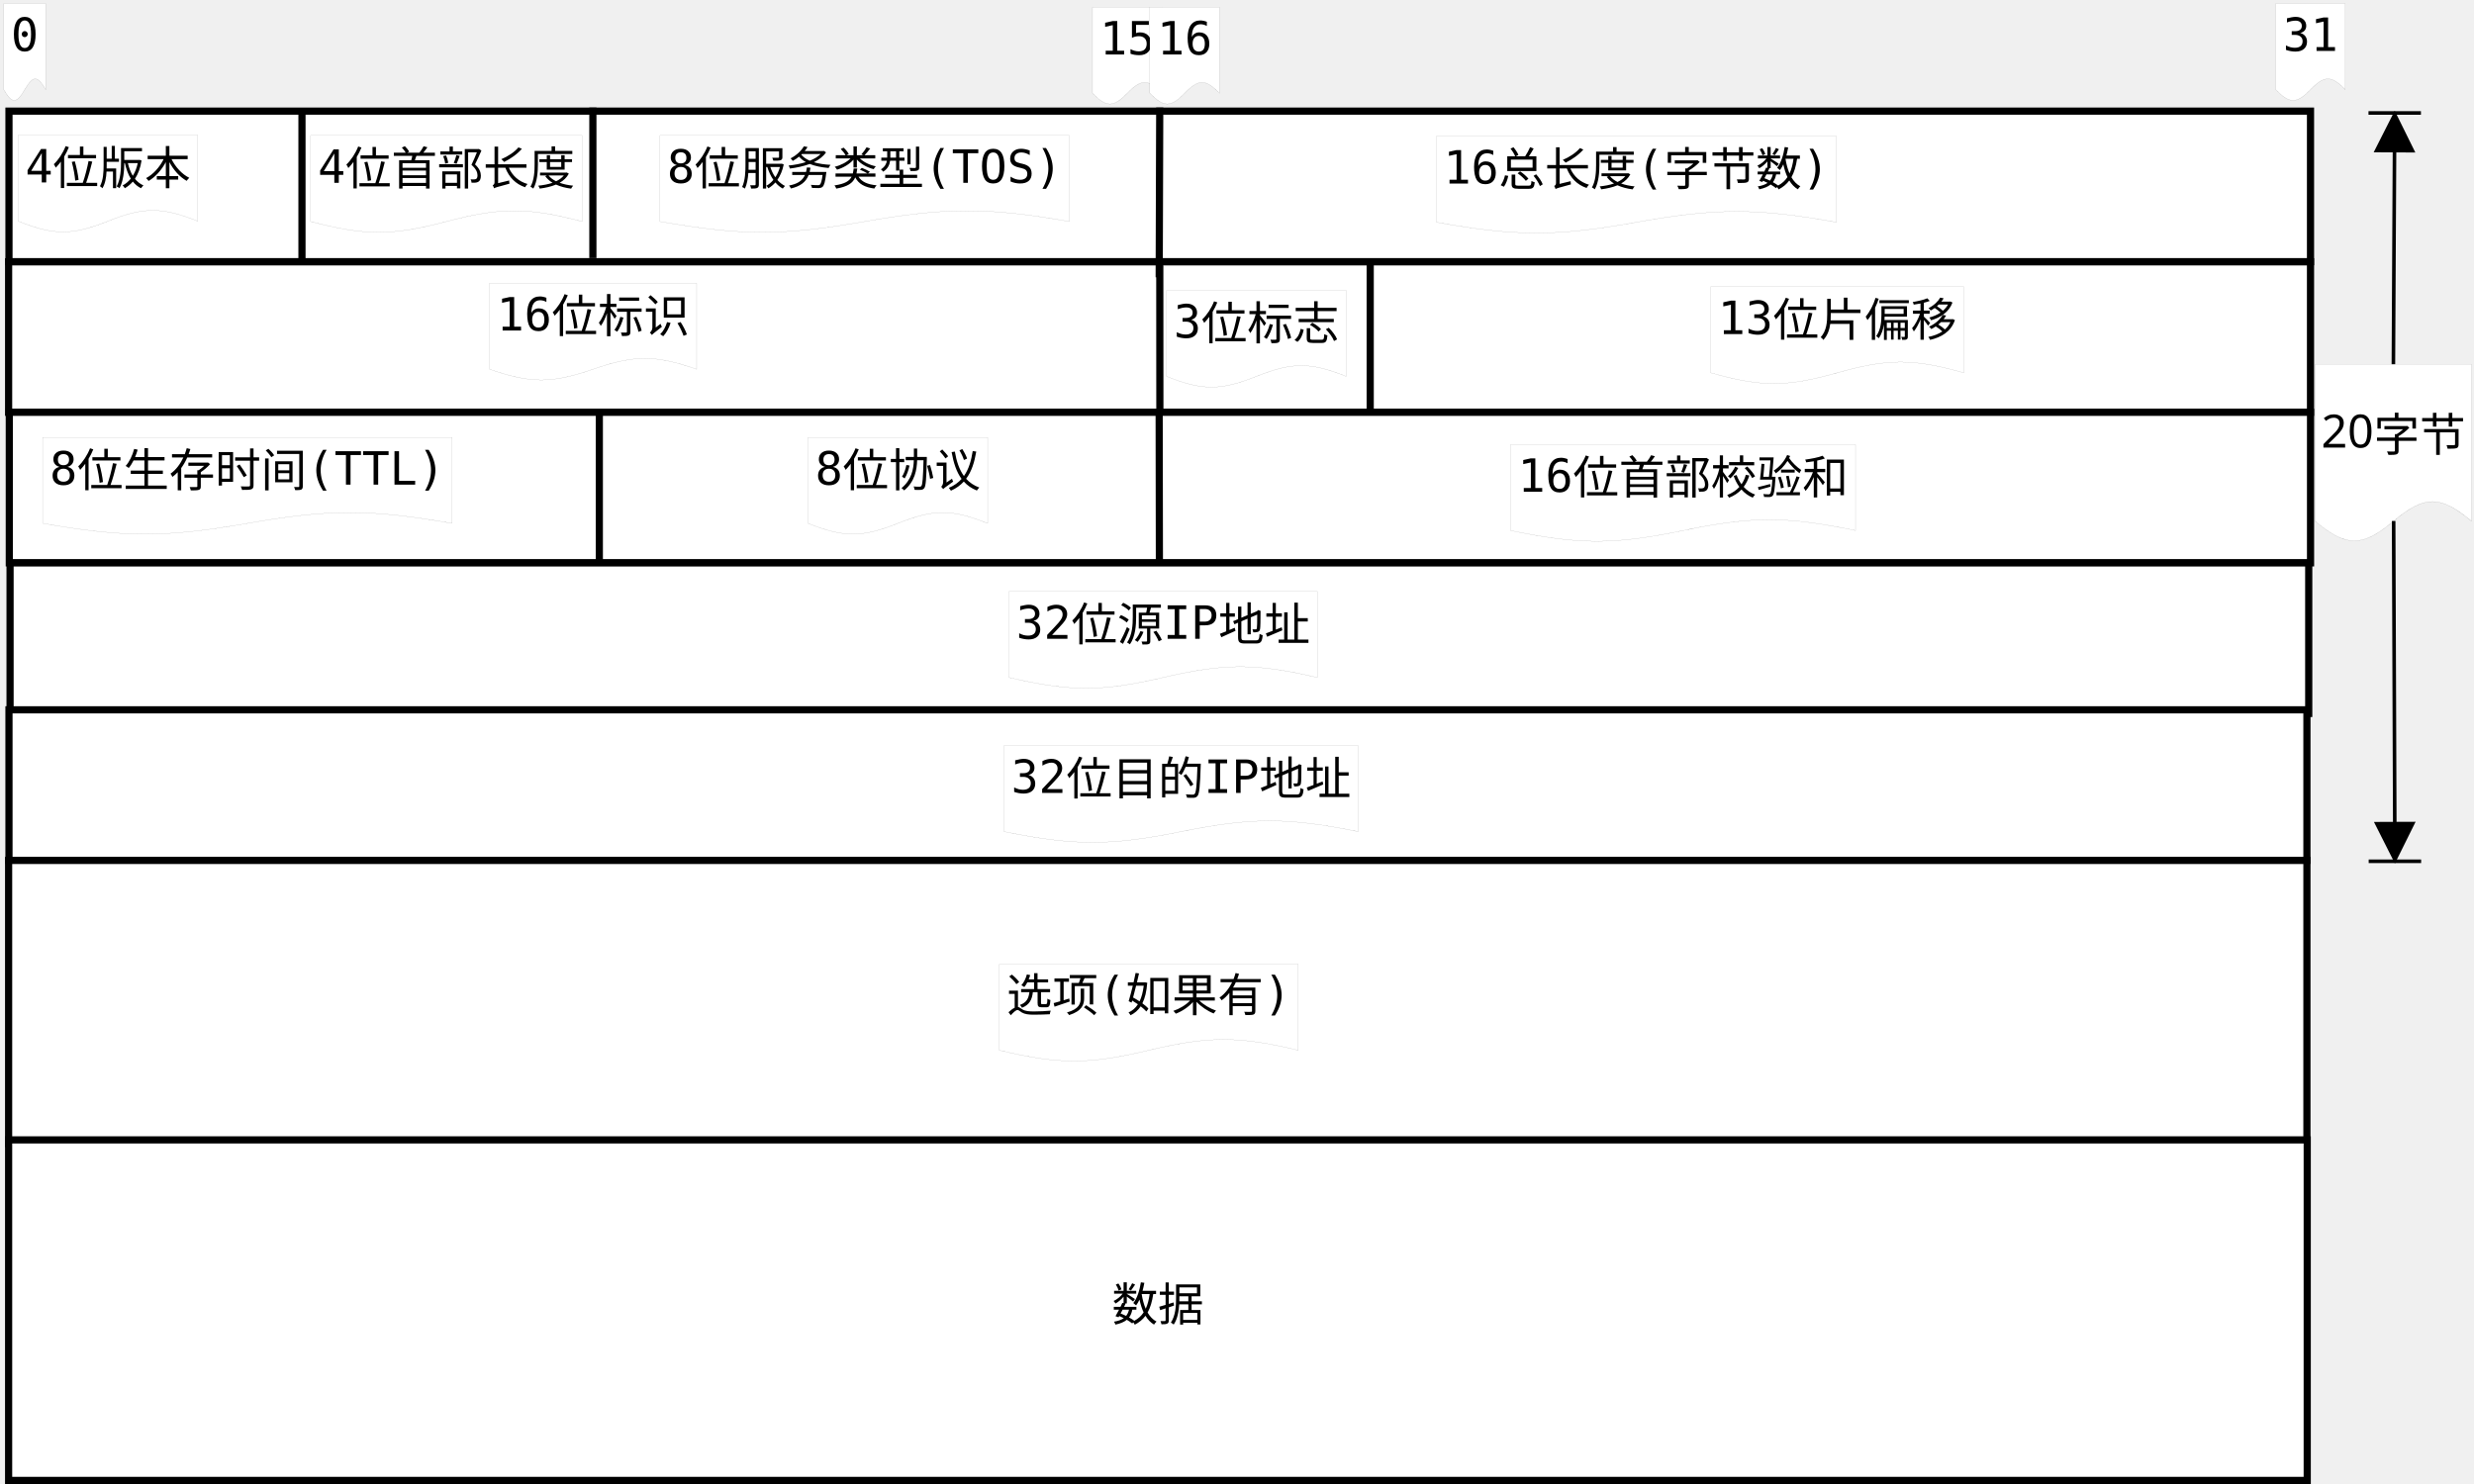
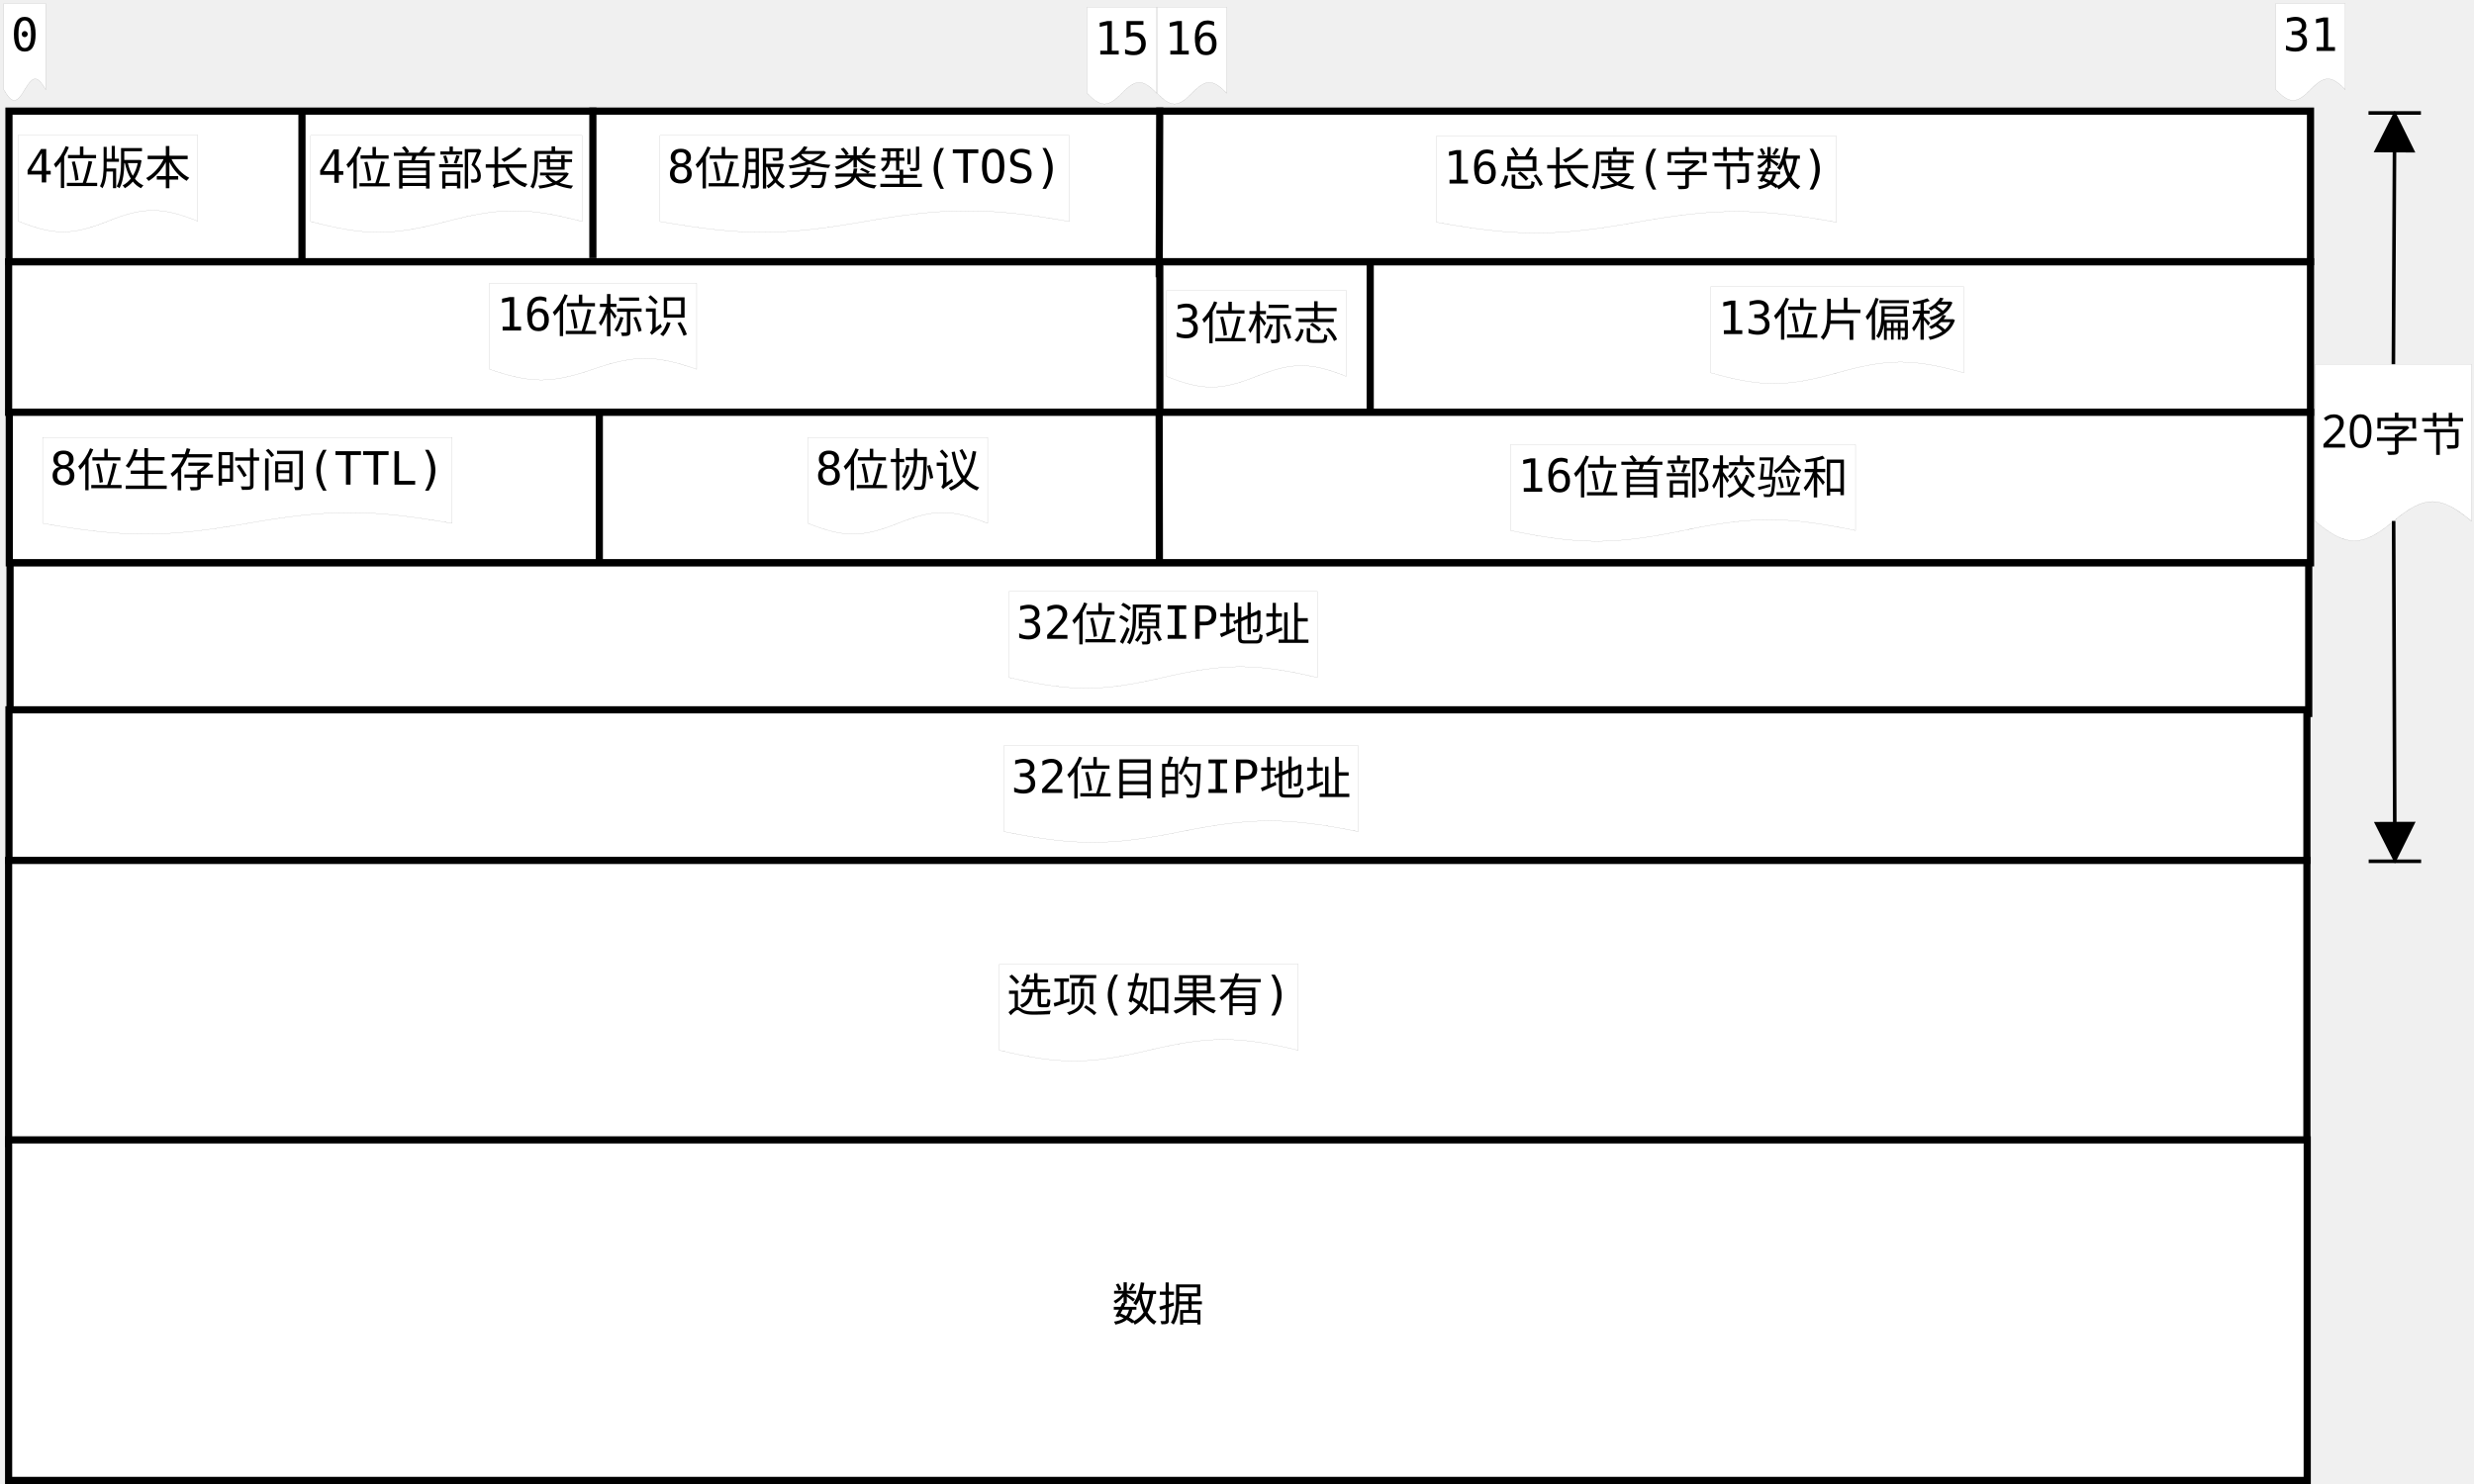
<svg xmlns="http://www.w3.org/2000/svg" width="35cm" height="21cm" viewBox="196 154 689 414">
  <g>
    <rect style="fill: #ffffff" x="197.902" y="227.02" width="642" height="42" />
    <rect style="fill: none; fill-opacity:0; stroke-width: 2; stroke: #000000" x="197.902" y="227.02" width="642" height="42" />
    <text font-size="12.8" style="fill: #000000;text-anchor:middle;font-family:monospace;font-style:normal;font-weight:normal" x="518.902" y="250.67">
      <tspan x="518.902" y="250.67" />
    </text>
  </g>
  <line style="fill: none; fill-opacity:0; stroke-width: 2; stroke: #000000" x1="518.988" y1="268.02" x2="518.965" y2="228" />
  <line style="fill: none; fill-opacity:0; stroke-width: 2; stroke: #000000" x1="577.652" y1="268.533" x2="577.652" y2="226.533" />
  <g>
    <rect style="fill: #ffffff" x="198.092" y="269.02" width="641.819" height="42" />
    <rect style="fill: none; fill-opacity:0; stroke-width: 2; stroke: #000000" x="198.092" y="269.02" width="641.819" height="42" />
    <text font-size="12.8" style="fill: #000000;text-anchor:middle;font-family:monospace;font-style:normal;font-weight:normal" x="519.001" y="292.67">
      <tspan x="519.001" y="292.67" />
    </text>
  </g>
  <line style="fill: none; fill-opacity:0; stroke-width: 2; stroke: #000000" x1="518.856" y1="311.038" x2="518.791" y2="268.719" />
  <line style="fill: none; fill-opacity:0; stroke-width: 2; stroke: #000000" x1="362.652" y1="311.507" x2="362.652" y2="269.507" />
  <g>
    <rect style="fill: #ffffff" x="198.306" y="311.038" width="641.1" height="42" />
    <rect style="fill: none; fill-opacity:0; stroke-width: 2; stroke: #000000" x="198.306" y="311.038" width="641.1" height="42" />
    <text font-size="12.8" style="fill: #000000;text-anchor:middle;font-family:monospace;font-style:normal;font-weight:normal" x="518.856" y="334.688">
      <tspan x="518.856" y="334.688" />
    </text>
  </g>
  <g>
    <rect style="fill: #ffffff" x="198.002" y="352.02" width="640.9" height="42" />
    <rect style="fill: none; fill-opacity:0; stroke-width: 2; stroke: #000000" x="198.002" y="352.02" width="640.9" height="42" />
    <text font-size="12.8" style="fill: #000000;text-anchor:middle;font-family:monospace;font-style:normal;font-weight:normal" x="518.452" y="375.67">
      <tspan x="518.452" y="375.67" />
    </text>
  </g>
  <g>
    <rect style="fill: #ffffff" x="197.902" y="394.038" width="641" height="78.962" />
    <rect style="fill: none; fill-opacity:0; stroke-width: 2; stroke: #000000" x="197.902" y="394.038" width="641" height="78.962" />
    <text font-size="12.8" style="fill: #000000;text-anchor:middle;font-family:monospace;font-style:normal;font-weight:normal" x="518.402" y="436.169">
      <tspan x="518.402" y="436.169" />
    </text>
  </g>
  <g>
    <rect style="fill: #ffffff" x="197.902" y="472" width="641.084" height="95" />
    <rect style="fill: none; fill-opacity:0; stroke-width: 2; stroke: #000000" x="197.902" y="472" width="641.084" height="95" />
    <text font-size="12.8" style="fill: #000000;text-anchor:middle;font-family:monospace;font-style:normal;font-weight:normal" x="518.444" y="522.5">
      <tspan x="518.444" y="522.5">数据</tspan>
    </text>
  </g>
  <g>
    <rect style="fill: #ffffff" x="198.002" y="185" width="641.9" height="42" />
    <rect style="fill: none; fill-opacity:0; stroke-width: 2; stroke: #000000" x="198.002" y="185" width="641.9" height="42" />
    <text font-size="12.8" style="fill: #000000;text-anchor:middle;font-family:monospace;font-style:normal;font-weight:normal" x="518.952" y="208.65">
      <tspan x="518.952" y="208.65" />
    </text>
  </g>
  <g>
    <path style="fill: #ffffff" d="M 282.15 191.8 L 357.85,191.8 L 357.85,215.8 C 342.71,211.8 335.14,211.8 320,215.8 C 304.86,219.8 297.29,219.8 282.15,215.8 L 282.15,191.8z" />
    <path style="fill: none; fill-opacity:0; stroke-width: 0.02; stroke: #000000" d="M 282.15 191.8 L 357.85,191.8 L 357.85,215.8 C 342.71,211.8 335.14,211.8 320,215.8 C 304.86,219.8 297.29,219.8 282.15,215.8 L 282.15,191.8" />
    <text font-size="12.8" style="fill: #000000;text-anchor:middle;font-family:monospace;font-style:normal;font-weight:normal" x="320" y="205">
      <tspan x="320" y="205">4位首部长度</tspan>
    </text>
  </g>
  <g>
    <path style="fill: #ffffff" d="M 200.552 191.7 L 250.652,191.7 L 250.652,215.7 C 240.632,211.7 235.622,211.7 225.602,215.7 C 215.582,219.7 210.572,219.7 200.552,215.7 L 200.552,191.7z" />
    <path style="fill: none; fill-opacity:0; stroke-width: 0.02; stroke: #000000" d="M 200.552 191.7 L 250.652,191.7 L 250.652,215.7 C 240.632,211.7 235.622,211.7 225.602,215.7 C 215.582,219.7 210.572,219.7 200.552,215.7 L 200.552,191.7" />
    <text font-size="12.8" style="fill: #000000;text-anchor:middle;font-family:monospace;font-style:normal;font-weight:normal" x="225.602" y="204.9">
      <tspan x="225.602" y="204.9">4位版本</tspan>
    </text>
  </g>
  <g>
    <path style="fill: #ffffff" d="M 379.552 191.8 L 493.752,191.8 L 493.752,215.8 C 470.912,211.8 459.492,211.8 436.652,215.8 C 413.812,219.8 402.392,219.8 379.552,215.8 L 379.552,191.8z" />
    <path style="fill: none; fill-opacity:0; stroke-width: 0.02; stroke: #000000" d="M 379.552 191.8 L 493.752,191.8 L 493.752,215.8 C 470.912,211.8 459.492,211.8 436.652,215.8 C 413.812,219.8 402.392,219.8 379.552,215.8 L 379.552,191.8" />
    <text font-size="12.8" style="fill: #000000;text-anchor:middle;font-family:monospace;font-style:normal;font-weight:normal" x="436.652" y="205">
      <tspan x="436.652" y="205">8位服务类型(TOS)</tspan>
    </text>
  </g>
  <g>
    <path style="fill: #ffffff" d="M 596.102 192 L 707.702,192 L 707.702,216 C 685.382,212 674.222,212 651.902,216 C 629.582,220 618.422,220 596.102,216 L 596.102,192z" />
    <path style="fill: none; fill-opacity:0; stroke-width: 0.02; stroke: #000000" d="M 596.102 192 L 707.702,192 L 707.702,216 C 685.382,212 674.222,212 651.902,216 C 629.582,220 618.422,220 596.102,216 L 596.102,192" />
    <text font-size="12.8" style="fill: #000000;text-anchor:middle;font-family:monospace;font-style:normal;font-weight:normal" x="651.902" y="205.2">
      <tspan x="651.902" y="205.2">16总长度(字节数)</tspan>
    </text>
  </g>
  <g>
    <path style="fill: #ffffff" d="M 332.002 233 L 389.802,233 L 389.802,257 C 378.242,253 372.462,253 360.902,257 C 349.342,261 343.562,261 332.002,257 L 332.002,233z" />
    <path style="fill: none; fill-opacity:0; stroke-width: 0.02; stroke: #000000" d="M 332.002 233 L 389.802,233 L 389.802,257 C 378.242,253 372.462,253 360.902,257 C 349.342,261 343.562,261 332.002,257 L 332.002,233" />
    <text font-size="12.8" style="fill: #000000;text-anchor:middle;font-family:monospace;font-style:normal;font-weight:normal" x="360.902" y="246.2">
      <tspan x="360.902" y="246.2">16位标识</tspan>
    </text>
  </g>
  <g>
    <path style="fill: #ffffff" d="M 520.852 235 L 570.952,235 L 570.952,259 C 560.932,255 555.922,255 545.902,259 C 535.882,263 530.872,263 520.852,259 L 520.852,235z" />
    <path style="fill: none; fill-opacity:0; stroke-width: 0.02; stroke: #000000" d="M 520.852 235 L 570.952,235 L 570.952,259 C 560.932,255 555.922,255 545.902,259 C 535.882,263 530.872,263 520.852,259 L 520.852,235" />
    <text font-size="12.8" style="fill: #000000;text-anchor:middle;font-family:monospace;font-style:normal;font-weight:normal" x="545.902" y="248.2">
      <tspan x="545.902" y="248.2">3位标志</tspan>
    </text>
  </g>
  <g>
    <path style="fill: #ffffff" d="M 672.602 234 L 743.202,234 L 743.202,258 C 729.082,254 722.022,254 707.902,258 C 693.782,262 686.722,262 672.602,258 L 672.602,234z" />
    <path style="fill: none; fill-opacity:0; stroke-width: 0.02; stroke: #000000" d="M 672.602 234 L 743.202,234 L 743.202,258 C 729.082,254 722.022,254 707.902,258 C 693.782,262 686.722,262 672.602,258 L 672.602,234" />
    <text font-size="12.8" style="fill: #000000;text-anchor:middle;font-family:monospace;font-style:normal;font-weight:normal" x="707.902" y="247.2">
      <tspan x="707.902" y="247.2">13位片偏移</tspan>
    </text>
  </g>
  <g>
    <path style="fill: #ffffff" d="M 207.374 276 L 321.574,276 L 321.574,300 C 298.734,296 287.314,296 264.474,300 C 241.634,304 230.214,304 207.374,300 L 207.374,276z" />
    <path style="fill: none; fill-opacity:0; stroke-width: 0.02; stroke: #000000" d="M 207.374 276 L 321.574,276 L 321.574,300 C 298.734,296 287.314,296 264.474,300 C 241.634,304 230.214,304 207.374,300 L 207.374,276" />
    <text font-size="12.8" style="fill: #000000;text-anchor:middle;font-family:monospace;font-style:normal;font-weight:normal" x="264.474" y="289.2">
      <tspan x="264.474" y="289.2">8位生存时间(TTL)</tspan>
    </text>
  </g>
  <g>
    <path style="fill: #ffffff" d="M 420.852 276 L 470.952,276 L 470.952,300 C 460.932,296 455.922,296 445.902,300 C 435.882,304 430.872,304 420.852,300 L 420.852,276z" />
    <path style="fill: none; fill-opacity:0; stroke-width: 0.02; stroke: #000000" d="M 420.852 276 L 470.952,276 L 470.952,300 C 460.932,296 455.922,296 445.902,300 C 435.882,304 430.872,304 420.852,300 L 420.852,276" />
    <text font-size="12.8" style="fill: #000000;text-anchor:middle;font-family:monospace;font-style:normal;font-weight:normal" x="445.902" y="289.2">
      <tspan x="445.902" y="289.2">8位协议</tspan>
    </text>
  </g>
  <g>
    <path style="fill: #ffffff" d="M 616.802 278 L 713.002,278 L 713.002,302 C 693.762,298 684.142,298 664.902,302 C 645.662,306 636.042,306 616.802,302 L 616.802,278z" />
    <path style="fill: none; fill-opacity:0; stroke-width: 0.02; stroke: #000000" d="M 616.802 278 L 713.002,278 L 713.002,302 C 693.762,298 684.142,298 664.902,302 C 645.662,306 636.042,306 616.802,302 L 616.802,278" />
    <text font-size="12.8" style="fill: #000000;text-anchor:middle;font-family:monospace;font-style:normal;font-weight:normal" x="664.902" y="291.2">
      <tspan x="664.902" y="291.2">16位首部校验和</tspan>
    </text>
  </g>
  <g>
    <path style="fill: #ffffff" d="M 476.902 319 L 562.902,319 L 562.902,343 C 545.702,339 537.102,339 519.902,343 C 502.702,347 494.102,347 476.902,343 L 476.902,319z" />
    <path style="fill: none; fill-opacity:0; stroke-width: 0.02; stroke: #000000" d="M 476.902 319 L 562.902,319 L 562.902,343 C 545.702,339 537.102,339 519.902,343 C 502.702,347 494.102,347 476.902,343 L 476.902,319" />
    <text font-size="12.8" style="fill: #000000;text-anchor:middle;font-family:monospace;font-style:normal;font-weight:normal" x="519.902" y="332.2">
      <tspan x="519.902" y="332.2">32位源IP地址</tspan>
    </text>
  </g>
  <g>
    <path style="fill: #ffffff" d="M 475.502 362 L 574.302,362 L 574.302,386 C 554.542,382 544.662,382 524.902,386 C 505.142,390 495.262,390 475.502,386 L 475.502,362z" />
    <path style="fill: none; fill-opacity:0; stroke-width: 0.02; stroke: #000000" d="M 475.502 362 L 574.302,362 L 574.302,386 C 554.542,382 544.662,382 524.902,386 C 505.142,390 495.262,390 475.502,386 L 475.502,362" />
    <text font-size="12.8" style="fill: #000000;text-anchor:middle;font-family:monospace;font-style:normal;font-weight:normal" x="524.902" y="375.2">
      <tspan x="524.902" y="375.2">32位目的IP地址</tspan>
    </text>
  </g>
  <g>
    <path style="fill: #ffffff" d="M 474.202 423 L 557.602,423 L 557.602,447 C 540.922,443 532.582,443 515.902,447 C 499.222,451 490.882,451 474.202,447 L 474.202,423z" />
    <path style="fill: none; fill-opacity:0; stroke-width: 0.02; stroke: #000000" d="M 474.202 423 L 557.602,423 L 557.602,447 C 540.922,443 532.582,443 515.902,447 C 499.222,451 490.882,451 474.202,447 L 474.202,423" />
    <text font-size="12.8" style="fill: #000000;text-anchor:middle;font-family:monospace;font-style:normal;font-weight:normal" x="515.902" y="436.2">
      <tspan x="515.902" y="436.2">选项(如果有)</tspan>
    </text>
  </g>
  <g>
    <path style="fill: #ffffff" d="M 196.552 155 L 208.252,155 L 208.252,179 C 205.912,175 204.742,175 202.402,179 C 200.062,183 198.892,183 196.552,179 L 196.552,155z" />
    <path style="fill: none; fill-opacity:0; stroke-width: 0.02; stroke: #000000" d="M 196.552 155 L 208.252,155 L 208.252,179 C 205.912,175 204.742,175 202.402,179 C 200.062,183 198.892,183 196.552,179 L 196.552,155" />
    <text font-size="12.8" style="fill: #000000;text-anchor:middle;font-family:monospace;font-style:normal;font-weight:normal" x="202.402" y="168.2">
      <tspan x="202.402" y="168.2">0</tspan>
    </text>
  </g>
  <g>
-     <path style="fill: #ffffff" d="M 500.202 156 L 519.602,156 L 519.602,180 C 515.722,176 513.782,176 509.902,180 C 506.022,184 504.082,184 500.202,180 L 500.202,156z" />
-     <path style="fill: none; fill-opacity:0; stroke-width: 0.02; stroke: #000000" d="M 500.202 156 L 519.602,156 L 519.602,180 C 515.722,176 513.782,176 509.902,180 C 506.022,184 504.082,184 500.202,180 L 500.202,156" />
-     <text font-size="12.8" style="fill: #000000;text-anchor:middle;font-family:monospace;font-style:normal;font-weight:normal" x="509.902" y="169.2">
-       <tspan x="509.902" y="169.2">15</tspan>
+     <path style="fill: #ffffff" d="M 498.689 156 L 518.089,156 L 518.089,180 C 514.209,176 512.269,176 508.389,180 C 504.509,184 502.569,184 498.689,180 L 498.689,156z" />
+     <path style="fill: none; fill-opacity:0; stroke-width: 0.02; stroke: #000000" d="M 498.689 156 L 518.089,156 L 518.089,180 C 514.209,176 512.269,176 508.389,180 C 504.509,184 502.569,184 498.689,180 L 498.689,156" />
+     <text font-size="12.8" style="fill: #000000;text-anchor:middle;font-family:monospace;font-style:normal;font-weight:normal" x="508.389" y="169.2">
+       <tspan x="508.389" y="169.2">15</tspan>
    </text>
  </g>
  <g>
-     <path style="fill: #ffffff" d="M 516.202 156 L 535.602,156 L 535.602,180 C 531.722,176 529.782,176 525.902,180 C 522.022,184 520.082,184 516.202,180 L 516.202,156z" />
-     <path style="fill: none; fill-opacity:0; stroke-width: 0.02; stroke: #000000" d="M 516.202 156 L 535.602,156 L 535.602,180 C 531.722,176 529.782,176 525.902,180 C 522.022,184 520.082,184 516.202,180 L 516.202,156" />
-     <text font-size="12.8" style="fill: #000000;text-anchor:middle;font-family:monospace;font-style:normal;font-weight:normal" x="525.902" y="169.2">
-       <tspan x="525.902" y="169.2">16</tspan>
+     <path style="fill: #ffffff" d="M 518.219 156 L 537.619,156 L 537.619,180 C 533.739,176 531.799,176 527.919,180 C 524.039,184 522.099,184 518.219,180 L 518.219,156z" />
+     <path style="fill: none; fill-opacity:0; stroke-width: 0.02; stroke: #000000" d="M 518.219 156 L 537.619,156 L 537.619,180 C 533.739,176 531.799,176 527.919,180 C 524.039,184 522.099,184 518.219,180 L 518.219,156" />
+     <text font-size="12.8" style="fill: #000000;text-anchor:middle;font-family:monospace;font-style:normal;font-weight:normal" x="527.919" y="169.2">
+       <tspan x="527.919" y="169.2">16</tspan>
    </text>
  </g>
  <g>
    <path style="fill: #ffffff" d="M 830.202 155 L 849.602,155 L 849.602,179 C 845.722,175 843.782,175 839.902,179 C 836.022,183 834.082,183 830.202,179 L 830.202,155z" />
    <path style="fill: none; fill-opacity:0; stroke-width: 0.02; stroke: #000000" d="M 830.202 155 L 849.602,155 L 849.602,179 C 845.722,175 843.782,175 839.902,179 C 836.022,183 834.082,183 830.202,179 L 830.202,155" />
    <text font-size="12.8" style="fill: #000000;text-anchor:middle;font-family:monospace;font-style:normal;font-weight:normal" x="839.902" y="168.2">
      <tspan x="839.902" y="168.2">31</tspan>
    </text>
  </g>
  <line style="fill: none; fill-opacity:0; stroke-width: 2; stroke: #000000" x1="518.799" y1="231.36" x2="518.952" y2="183.992" />
  <line style="fill: none; fill-opacity:0; stroke-width: 2; stroke: #000000" x1="279.72" y1="226.502" x2="279.72" y2="184.502" />
  <line style="fill: none; fill-opacity:0; stroke-width: 2; stroke: #000000" x1="360.853" y1="225.998" x2="360.853" y2="183.998" />
  <line style="fill: none; fill-opacity:0; stroke-width: 1; stroke: #000000" x1="856.13" y1="394.276" x2="870.753" y2="394.276" />
  <line style="fill: none; fill-opacity:0; stroke-width: 1; stroke: #000000" x1="856.076" y1="185.515" x2="870.699" y2="185.515" />
  <g>
    <path style="fill: #ffffff" d="M 841.22 255.609 L 884.82,255.609 L 884.82,299.403 C 876.1,292.104 871.74,292.104 863.02,299.403 C 854.3,306.702 849.94,306.702 841.22,299.403 L 841.22,255.609z" />
    <path style="fill: none; fill-opacity:0; stroke-width: 0.02; stroke: #000000" d="M 841.22 255.609 L 884.82,255.609 L 884.82,299.403 C 876.1,292.104 871.74,292.104 863.02,299.403 C 854.3,306.702 849.94,306.702 841.22,299.403 L 841.22,255.609" />
    <text font-size="12.8" style="fill: #000000;text-anchor:middle;font-family:sans-serif;font-style:normal;font-weight:normal" x="863.02" y="278.856">
      <tspan x="863.02" y="278.856">20字节</tspan>
    </text>
  </g>
  <g>
    <line style="fill: none; fill-opacity:0; stroke-width: 1; stroke: #000000" x1="863.02" y1="255.609" x2="863.332" y2="196.014" />
    <polygon style="fill: #000000" points="868.332,196.041 863.385,186.015 858.332,195.988 " />
    <polygon style="fill: none; fill-opacity:0; stroke-width: 1; stroke: #000000" points="868.332,196.041 863.385,186.015 858.332,195.988 " />
  </g>
  <g>
    <line style="fill: none; fill-opacity:0; stroke-width: 1; stroke: #000000" x1="863.088" y1="299.341" x2="863.403" y2="383.776" />
    <polygon style="fill: #000000" points="858.403,383.795 863.44,393.776 868.403,383.757 " />
    <polygon style="fill: none; fill-opacity:0; stroke-width: 1; stroke: #000000" points="858.403,383.795 863.44,393.776 868.403,383.757 " />
  </g>
</svg>
